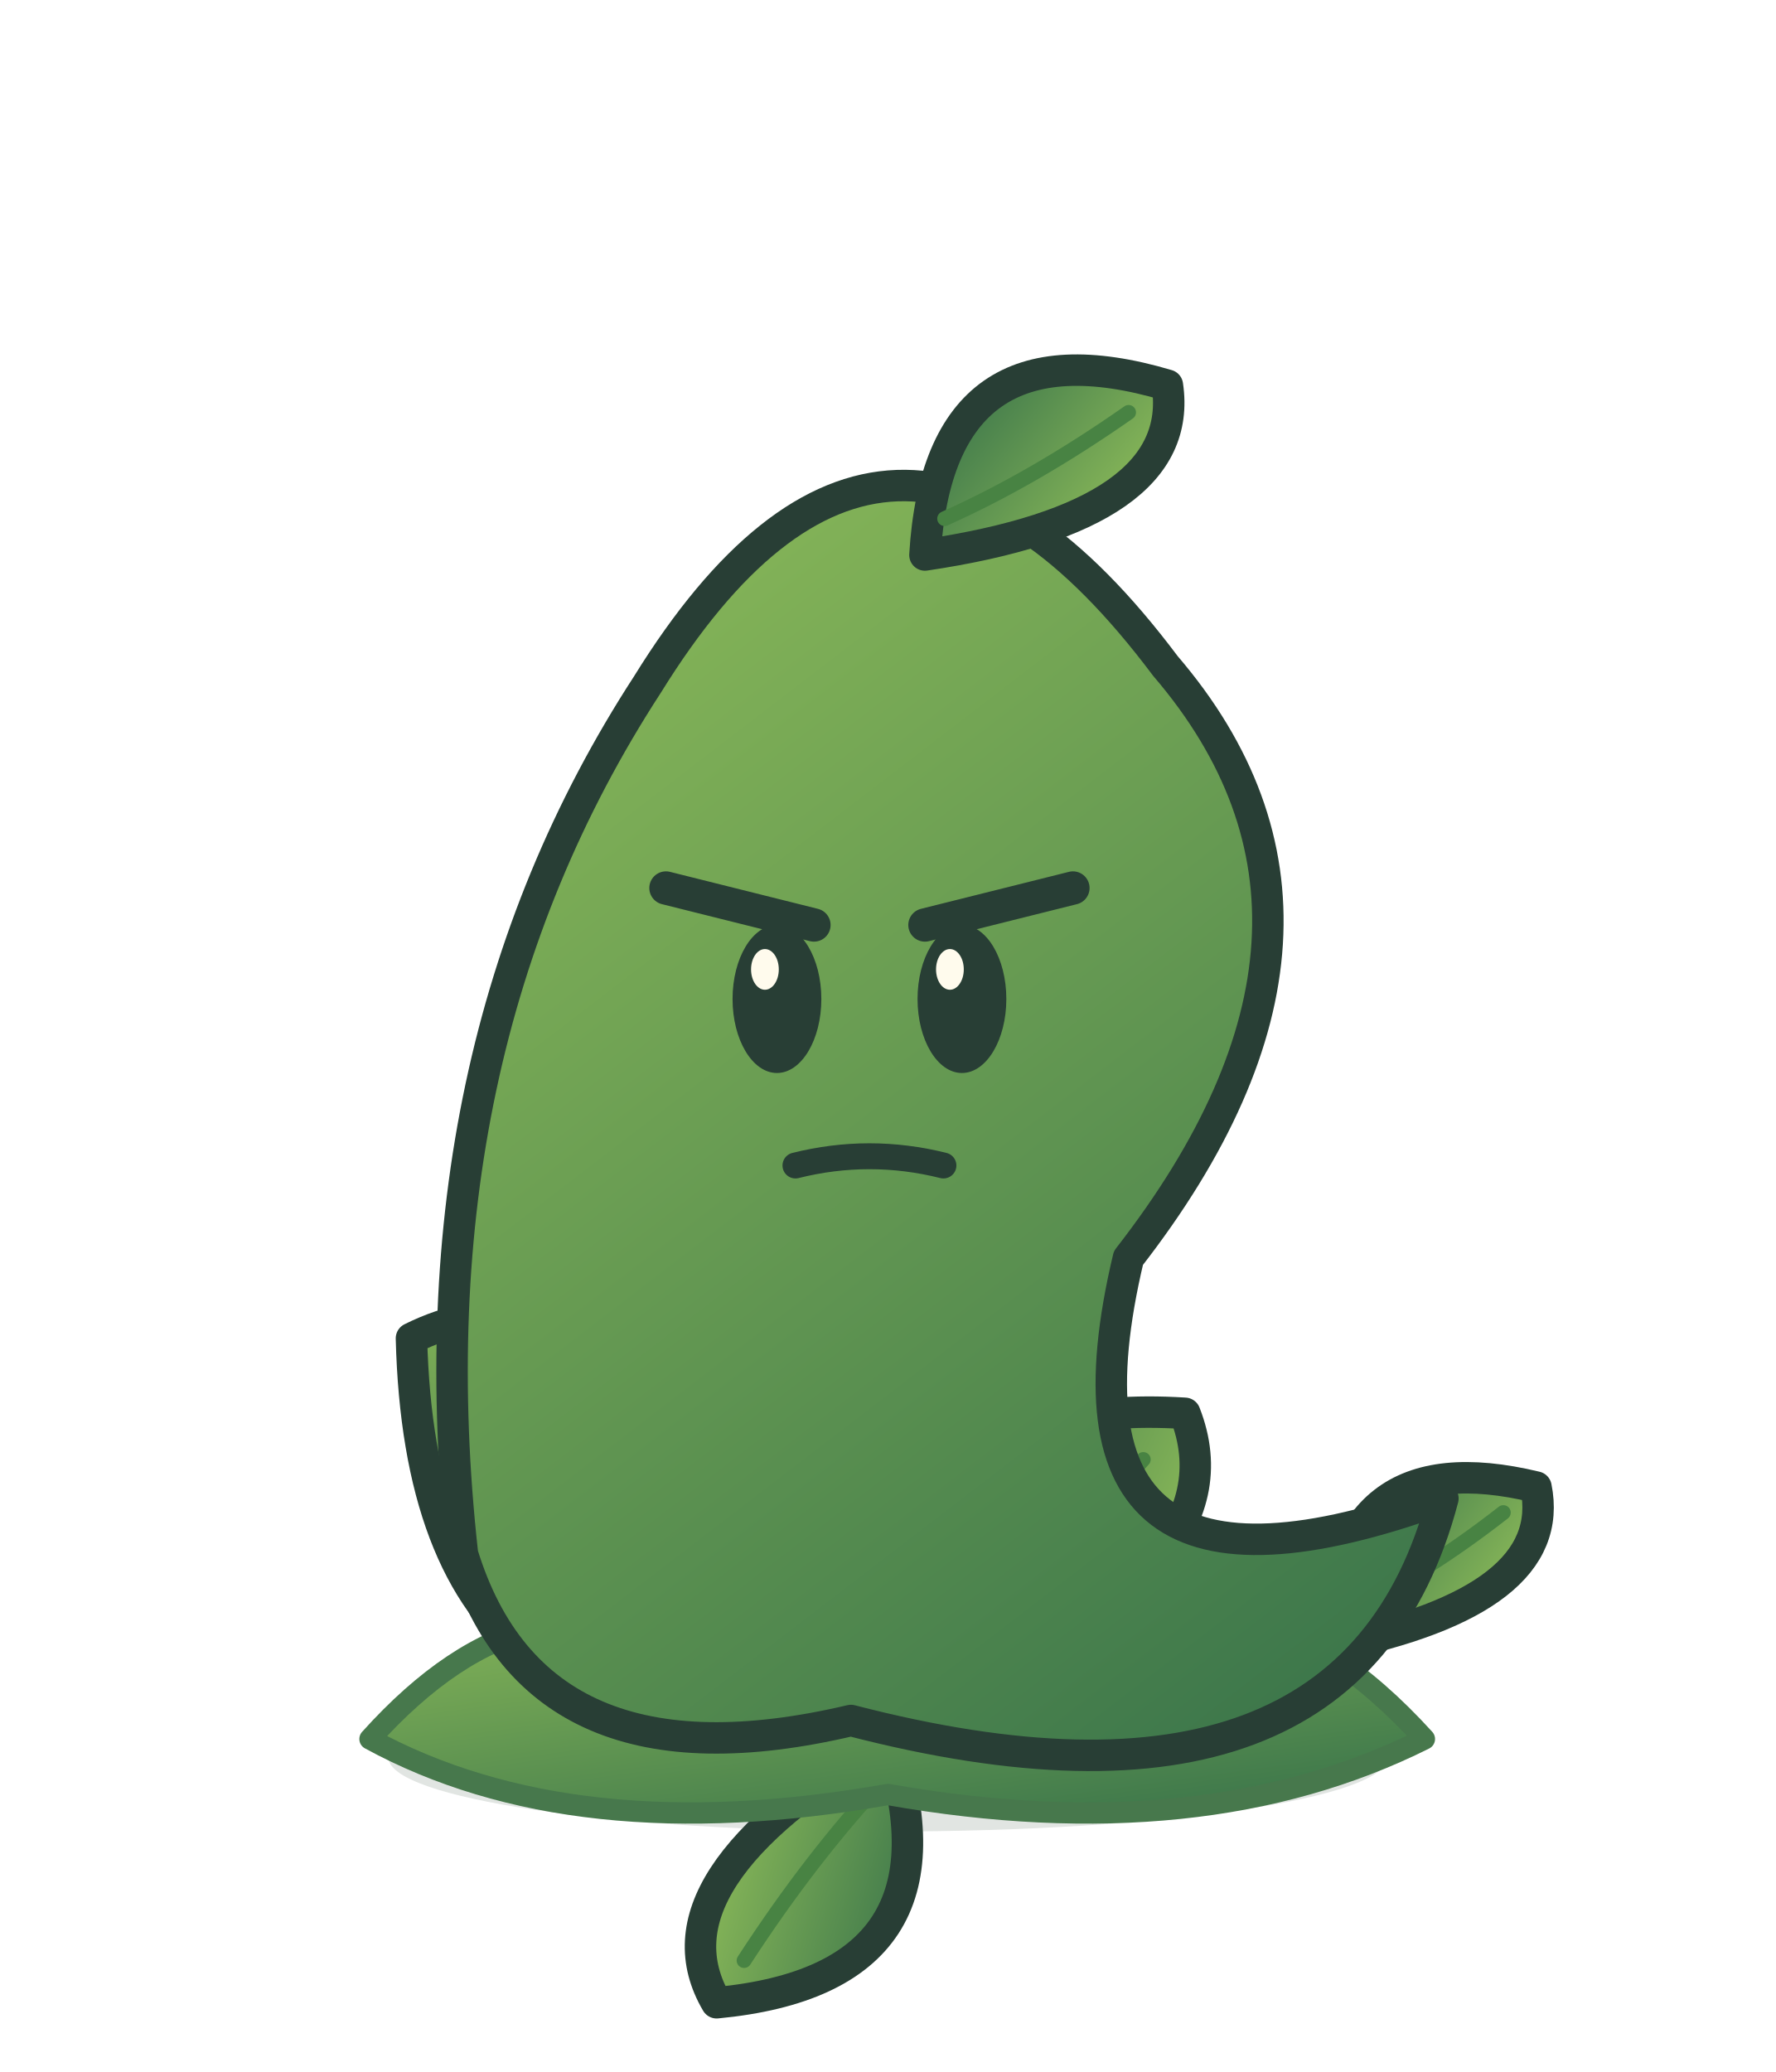
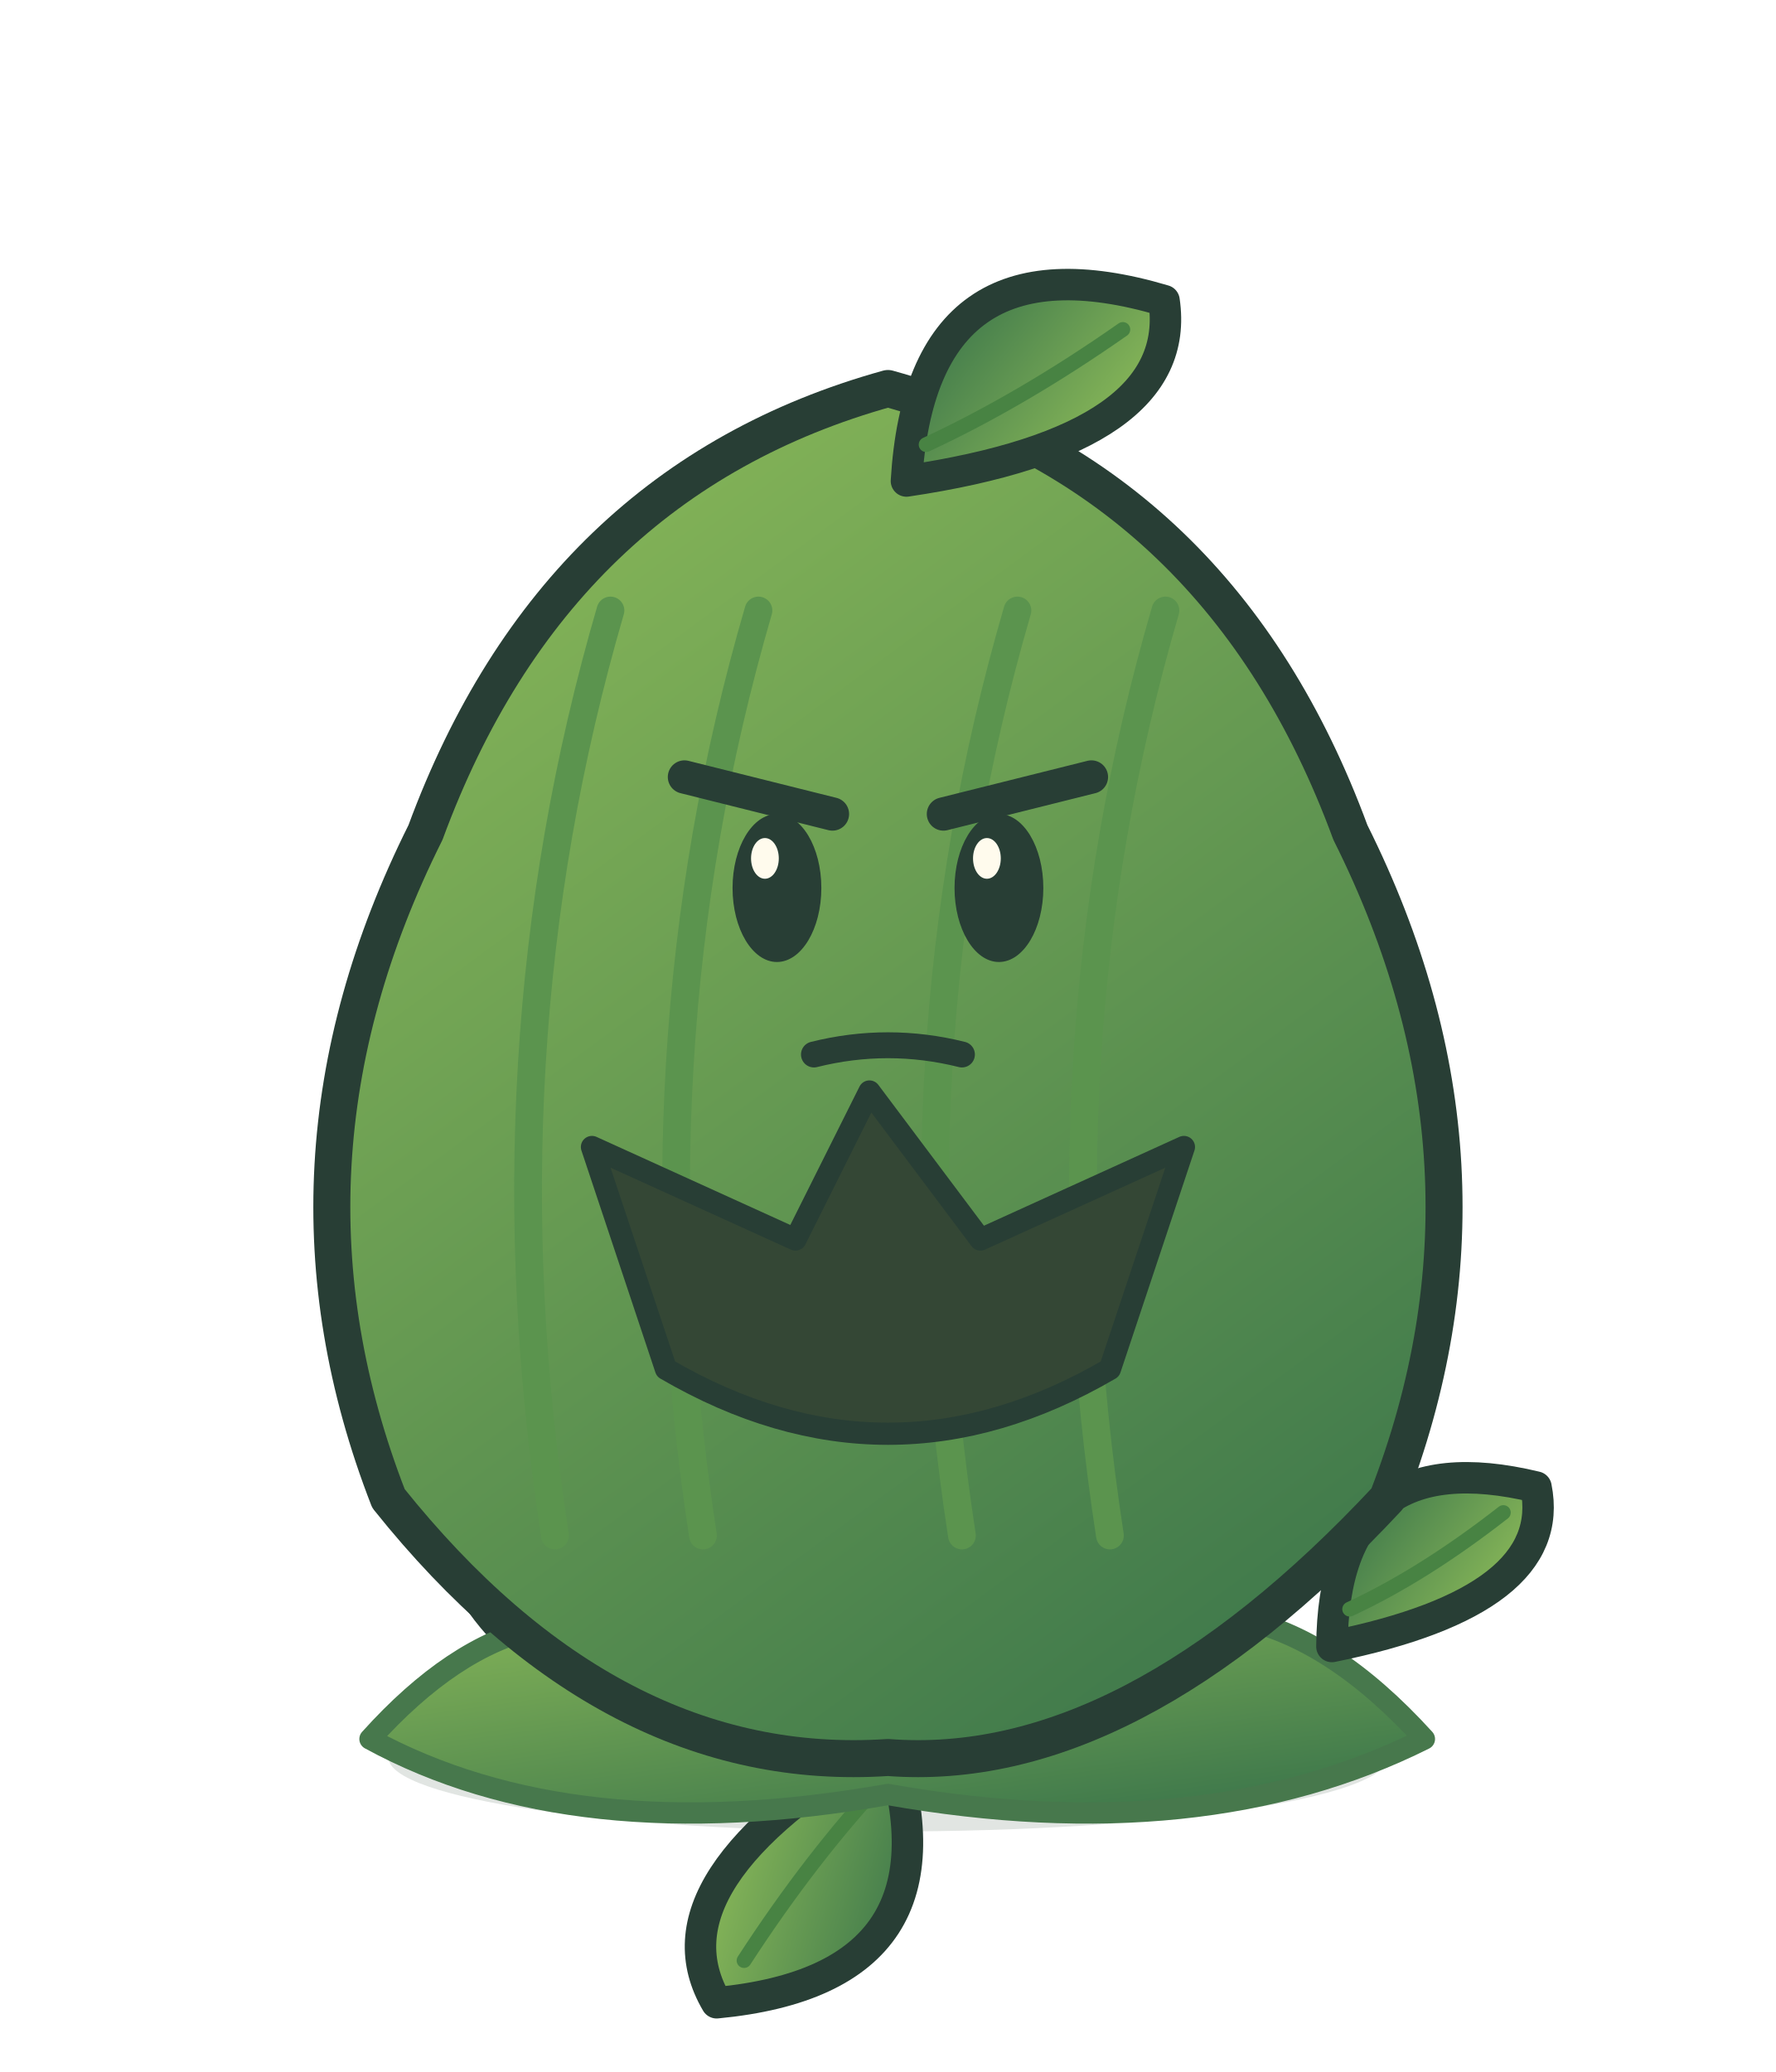
<svg xmlns="http://www.w3.org/2000/svg" width="192" height="224" viewBox="-48 -60 96 112" data-plant-kind="squash" data-art-signature="f77695ae7ad3">
  <defs>
    <linearGradient id="pea" x1=".2" y1="0" x2=".8" y2="1">
      <stop stop-color="#b7dc7a" />
      <stop offset="1" stop-color="#55904d" />
    </linearGradient>
    <linearGradient id="leaf" x1=".2" y1="0" x2=".8" y2="1">
      <stop stop-color="#88b758" />
      <stop offset="1" stop-color="#3d774b" />
    </linearGradient>
    <linearGradient id="gold" x1=".2" y1="0" x2=".8" y2="1">
      <stop stop-color="#fbe4a0" />
      <stop offset="1" stop-color="#d6953f" />
    </linearGradient>
    <linearGradient id="sun" x1=".2" y1="0" x2=".8" y2="1">
      <stop stop-color="#f0bd65" />
      <stop offset="1" stop-color="#bf813d" />
    </linearGradient>
    <linearGradient id="cream" x1=".2" y1="0" x2=".8" y2="1">
      <stop stop-color="#fff3d4" />
      <stop offset="1" stop-color="#d9be99" />
    </linearGradient>
    <linearGradient id="bark" x1=".2" y1="0" x2=".8" y2="1">
      <stop stop-color="#dcb474" />
      <stop offset="1" stop-color="#aa783f" />
    </linearGradient>
    <linearGradient id="ice" x1=".2" y1="0" x2=".8" y2="1">
      <stop stop-color="#d7f5f4" />
      <stop offset="1" stop-color="#72abc8" />
    </linearGradient>
    <linearGradient id="mint" x1=".2" y1="0" x2=".8" y2="1">
      <stop stop-color="#bfe8cb" />
      <stop offset="1" stop-color="#599993" />
    </linearGradient>
    <linearGradient id="rose" x1=".2" y1="0" x2=".8" y2="1">
      <stop stop-color="#f3b6bd" />
      <stop offset="1" stop-color="#c36282" />
    </linearGradient>
    <linearGradient id="violet" x1=".2" y1="0" x2=".8" y2="1">
      <stop stop-color="#d9c2e9" />
      <stop offset="1" stop-color="#997bb7" />
    </linearGradient>
    <linearGradient id="plum" x1=".2" y1="0" x2=".8" y2="1">
      <stop stop-color="#a995c5" />
      <stop offset="1" stop-color="#665c8a" />
    </linearGradient>
    <linearGradient id="night" x1=".2" y1="0" x2=".8" y2="1">
      <stop stop-color="#6e6b88" />
      <stop offset="1" stop-color="#35394e" />
    </linearGradient>
    <linearGradient id="fire" x1=".2" y1="0" x2=".8" y2="1">
      <stop stop-color="#fbc478" />
      <stop offset="1" stop-color="#dc7243" />
    </linearGradient>
    <linearGradient id="stone" x1=".2" y1="0" x2=".8" y2="1">
      <stop stop-color="#b3bbae" />
      <stop offset="1" stop-color="#747f7b" />
    </linearGradient>
  </defs>
  <ellipse cx="0" cy="35" rx="27" ry="4" fill="#233e2b" opacity=".14" stroke="none" stroke-width="0" />
-   <path d="M-4 32 Q-1 17 -4 -5 L3 -5 Q6 13 3 32Z" fill="url(#leaf)" stroke="#283e35" stroke-width="1.7" stroke-linejoin="round" stroke-linecap="round" />
-   <path d="M-1 27 Q2 16 -1 4" fill="none" stroke="#a6cd6b" stroke-width="1.5" stroke-linejoin="round" stroke-linecap="round" />
  <g transform="translate(-1 31) rotate(37)">
    <path d="M0 0 Q-24.8 -12.4 -31 0 Q-15.5 19.53 0 0Z" fill="url(#leaf)" stroke="#283e35" stroke-width="1.7" stroke-linejoin="round" stroke-linecap="round" />
    <path d="M-2 1 Q-13.95 0 -26.04 0" fill="none" stroke="#488343" stroke-width="0.8" stroke-linejoin="round" stroke-linecap="round" />
  </g>
  <g transform="translate(2 32) rotate(132)">
    <path d="M0 0 Q-16.8 -8.4 -21 0 Q-10.5 13.23 0 0Z" fill="url(#leaf)" stroke="#283e35" stroke-width="1.7" stroke-linejoin="round" stroke-linecap="round" />
    <path d="M-2 1 Q-9.45 0 -17.64 0" fill="none" stroke="#488343" stroke-width="0.8" stroke-linejoin="round" stroke-linecap="round" />
  </g>
  <g transform="translate(0 34) rotate(-57)">
    <path d="M0 0 Q-13.6 -6.8 -17 0 Q-8.5 10.71 0 0Z" fill="url(#leaf)" stroke="#283e35" stroke-width="1.7" stroke-linejoin="round" stroke-linecap="round" />
    <path d="M-2 1 Q-7.65 0 -14.28 0" fill="none" stroke="#488343" stroke-width="0.8" stroke-linejoin="round" stroke-linecap="round" />
  </g>
  <path d="M-28 34 Q-19 24 -10 30 Q-1 20 9 30 Q19 23 29 34 Q17 40 0 37 Q-17 40 -28 34Z" fill="url(#leaf)" stroke="#47784c" stroke-width="1.15" stroke-linejoin="round" stroke-linecap="round" />
  <g transform="translate(24 29) rotate(142)">
    <path d="M0 0 Q-11.2 -5.6 -14 0 Q-7.0 8.82 0 0Z" fill="url(#leaf)" stroke="#283e35" stroke-width="1.7" stroke-linejoin="round" stroke-linecap="round" />
    <path d="M-2 1 Q-6.3 0 -11.76 0" fill="none" stroke="#488343" stroke-width="0.8" stroke-linejoin="round" stroke-linecap="round" />
  </g>
-   <path d="M-23 24 Q-26 -3 -13 -23 Q0 -44 15 -24 Q27 -10 13 8 Q8 29 30 21 Q25 40 -2 33 Q-19 37 -23 24Z" fill="url(#leaf)" stroke="#283e35" stroke-width="1.7" stroke-linejoin="round" stroke-linecap="round" />
-   <ellipse cx="-6" cy="-6" rx="2.4" ry="4" fill="#283e35" stroke="none" stroke-width="1.4" />
-   <ellipse cx="-6.65" cy="-7.6" rx="0.75" ry="1.1" fill="#fffbed" stroke="none" stroke-width="1.4" />
-   <ellipse cx="4" cy="-6" rx="2.4" ry="4" fill="#283e35" stroke="none" stroke-width="1.4" />
-   <ellipse cx="3.35" cy="-7.6" rx="0.75" ry="1.1" fill="#fffbed" stroke="none" stroke-width="1.4" />
-   <path d="M-12 -12 l8 2 M2 -10 l8 -2" fill="none" stroke="#283e35" stroke-width="1.8" stroke-linejoin="round" stroke-linecap="round" />
-   <path d="M-5 3 q4 -1 8 0" fill="none" stroke="#283e35" stroke-width="1.4" stroke-linejoin="round" stroke-linecap="round" />
-   <g transform="translate(2 -30) rotate(145)">
-     <path d="M0 0 Q-12.8 -6.4 -16 0 Q-8.0 10.08 0 0Z" fill="url(#leaf)" stroke="#283e35" stroke-width="1.7" stroke-linejoin="round" stroke-linecap="round" />
-     <path d="M-2 1 Q-7.2 0 -13.44 0" fill="none" stroke="#488343" stroke-width="0.8" stroke-linejoin="round" stroke-linecap="round" />
+   <path d="M-27 21 Q-34 3 -25 -15 Q-18 -34 0 -39 Q18 -34 25 -15 Q34 3 27 21 Q13 36 0 35 Q-15 36 -27 21Z" fill="url(#leaf)" stroke="#283e35" stroke-width="2" stroke-linejoin="round" stroke-linecap="round" />
+   <path d="M-15 -27 Q-22 -3 -18 23" fill="none" stroke="#5b944e" stroke-width="1.5" stroke-linejoin="round" stroke-linecap="round" />
+   <path d="M-7 -27 Q-14 -3 -10 23" fill="none" stroke="#5b944e" stroke-width="1.5" stroke-linejoin="round" stroke-linecap="round" />
+   <path d="M7 -27 Q0 -3 4 23" fill="none" stroke="#5b944e" stroke-width="1.5" stroke-linejoin="round" stroke-linecap="round" />
+   <path d="M15 -27 Q8 -3 12 23" fill="none" stroke="#5b944e" stroke-width="1.5" stroke-linejoin="round" stroke-linecap="round" />
+   <path d="M-16 2 L-5 7 L-1 -1 L5 7 L16 2 L12 14 Q0 21 -12 14Z" fill="#344735" stroke="#283e35" stroke-width="1.2" stroke-linejoin="round" stroke-linecap="round" />
+   <g transform="translate(1 -34) rotate(145)">
+     <path d="M0 0 Q-13.6 -6.8 -17 0 Q-8.5 10.71 0 0Z" fill="url(#leaf)" stroke="#283e35" stroke-width="1.7" stroke-linejoin="round" stroke-linecap="round" />
+     <path d="M-2 1 Q-7.65 0 -14.28 0" fill="none" stroke="#488343" stroke-width="0.8" stroke-linejoin="round" stroke-linecap="round" />
  </g>
+   <ellipse cx="-6" cy="-12" rx="2.4" ry="4" fill="#283e35" stroke="none" stroke-width="1.4" />
+   <ellipse cx="-6.65" cy="-13.6" rx="0.75" ry="1.1" fill="#fffbed" stroke="none" stroke-width="1.4" />
+   <ellipse cx="6" cy="-12" rx="2.4" ry="4" fill="#283e35" stroke="none" stroke-width="1.4" />
+   <ellipse cx="5.35" cy="-13.6" rx="0.75" ry="1.1" fill="#fffbed" stroke="none" stroke-width="1.4" />
+   <path d="M-11 -18 l8 2 M3 -16 l8 -2" fill="none" stroke="#283e35" stroke-width="1.8" stroke-linejoin="round" stroke-linecap="round" />
+   <path d="M-4 -3 q4 -1 8 0" fill="none" stroke="#283e35" stroke-width="1.4" stroke-linejoin="round" stroke-linecap="round" />
</svg>
